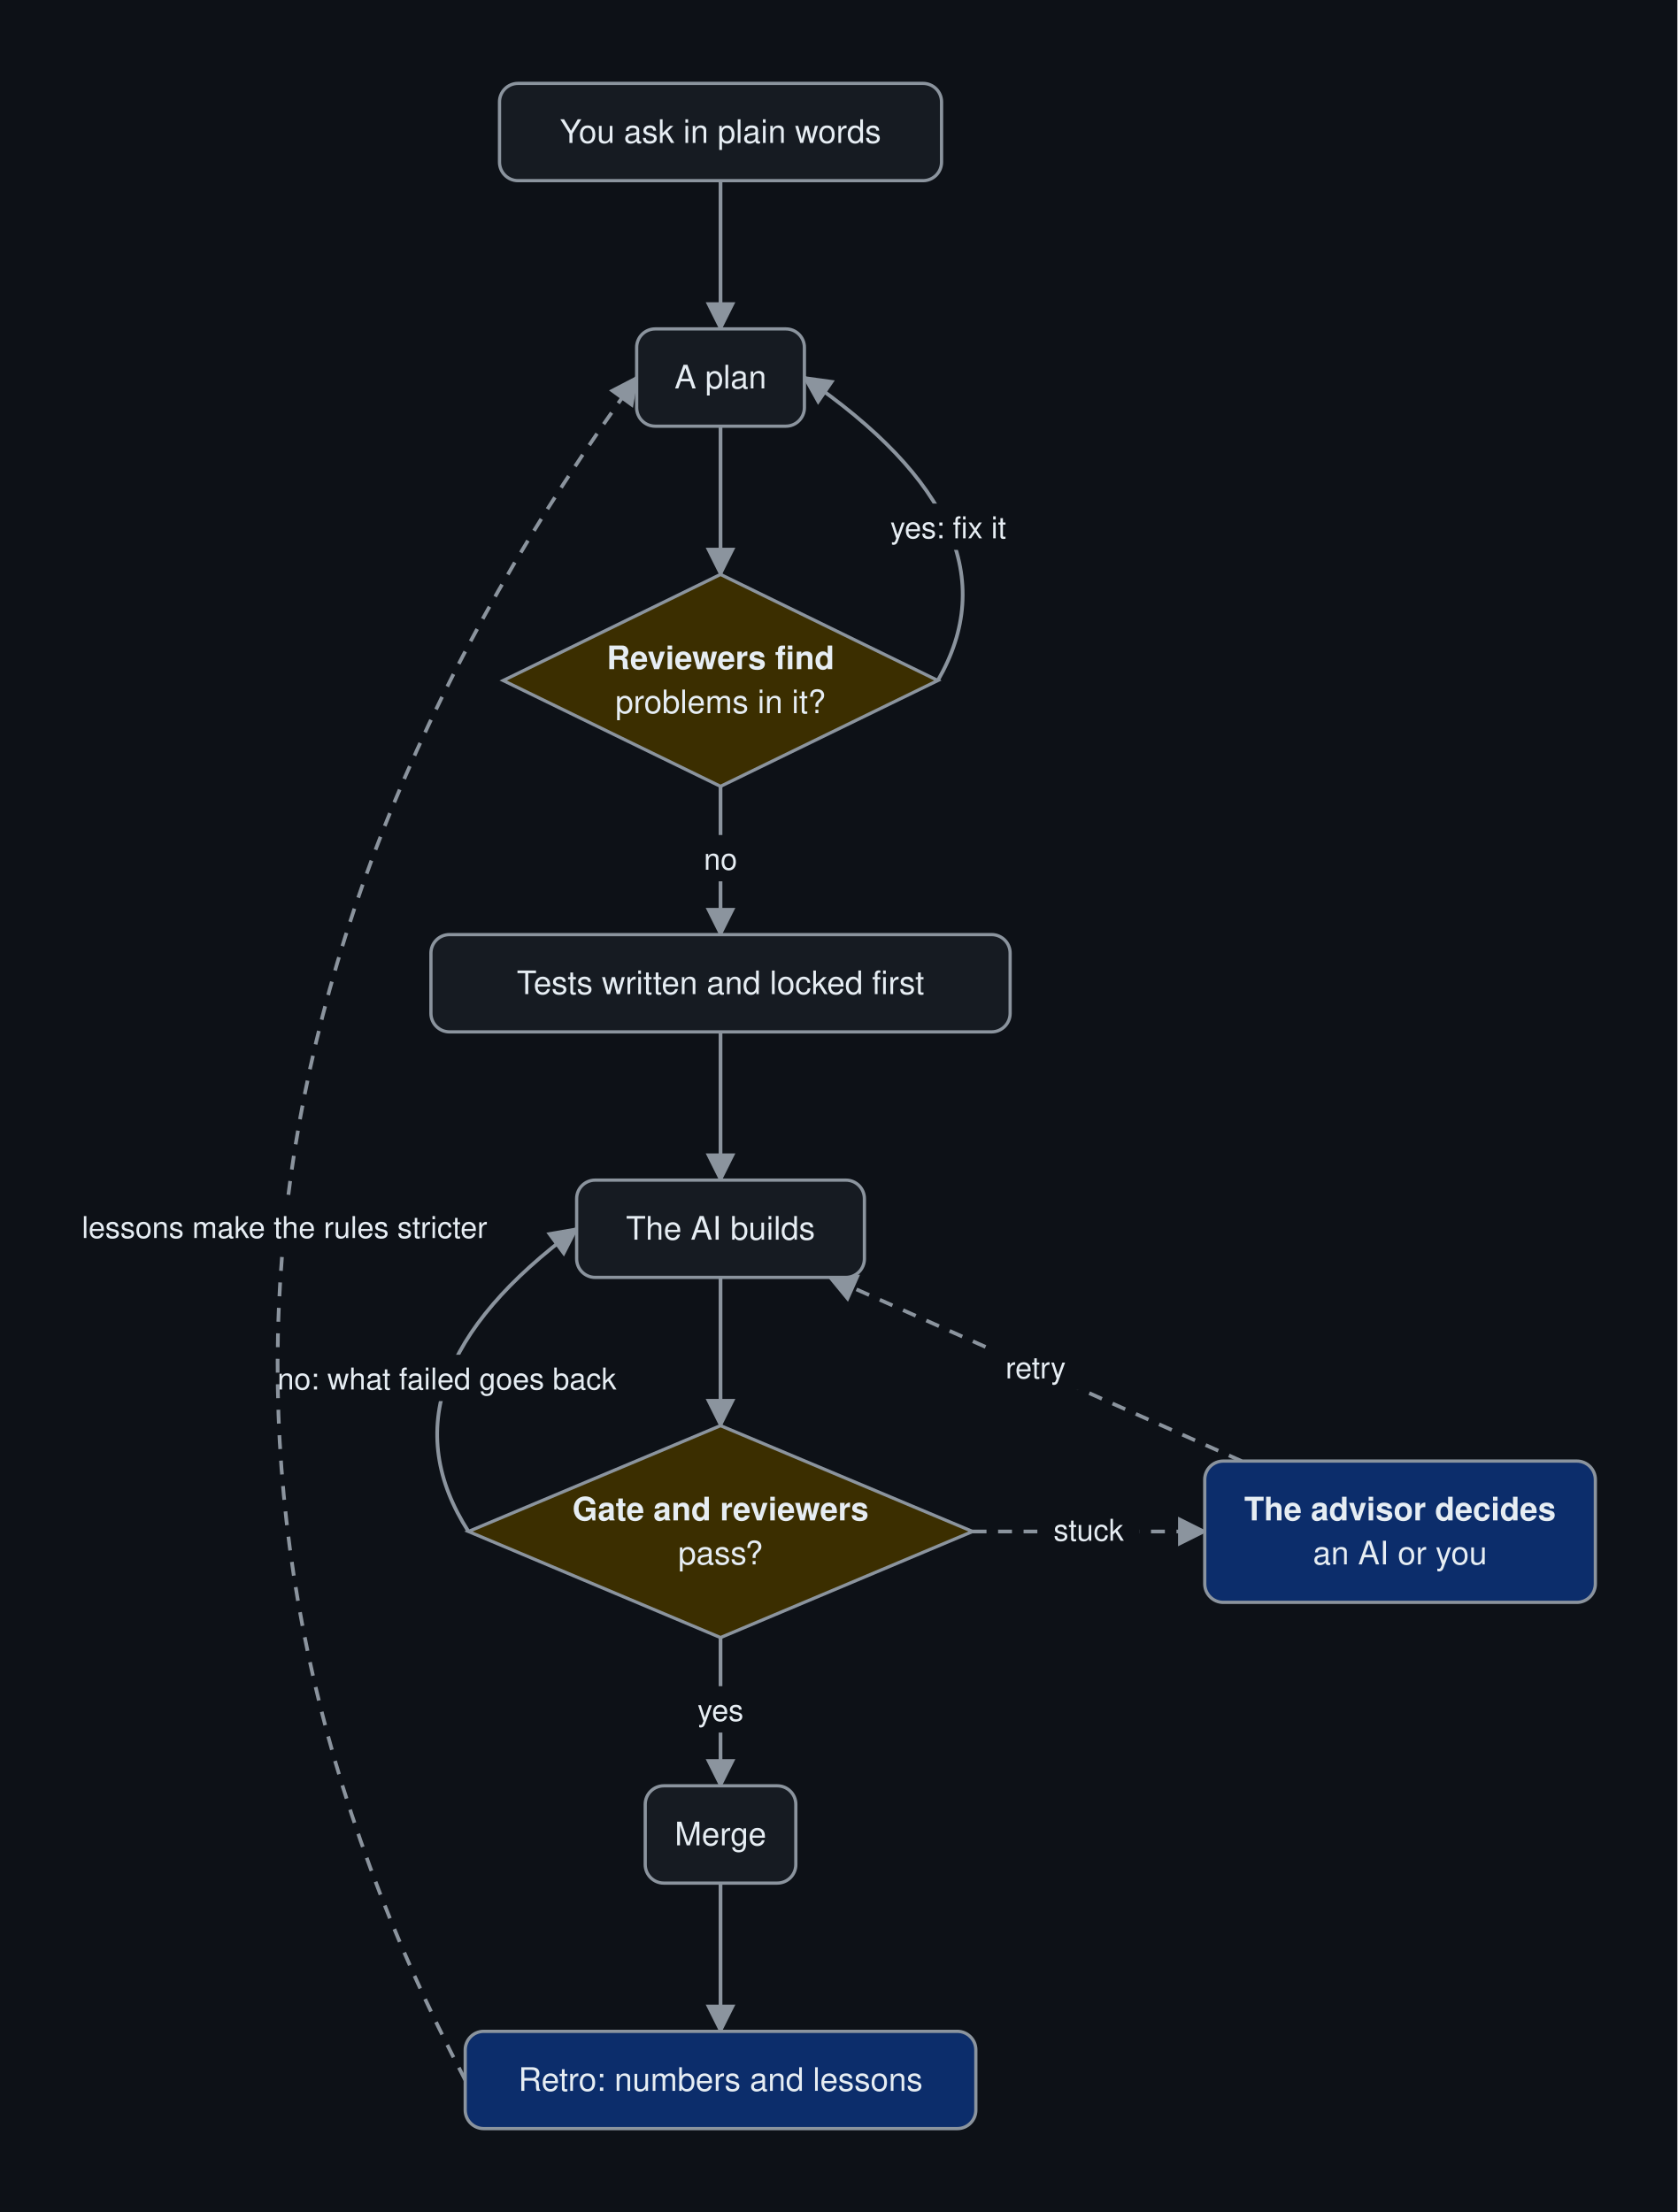
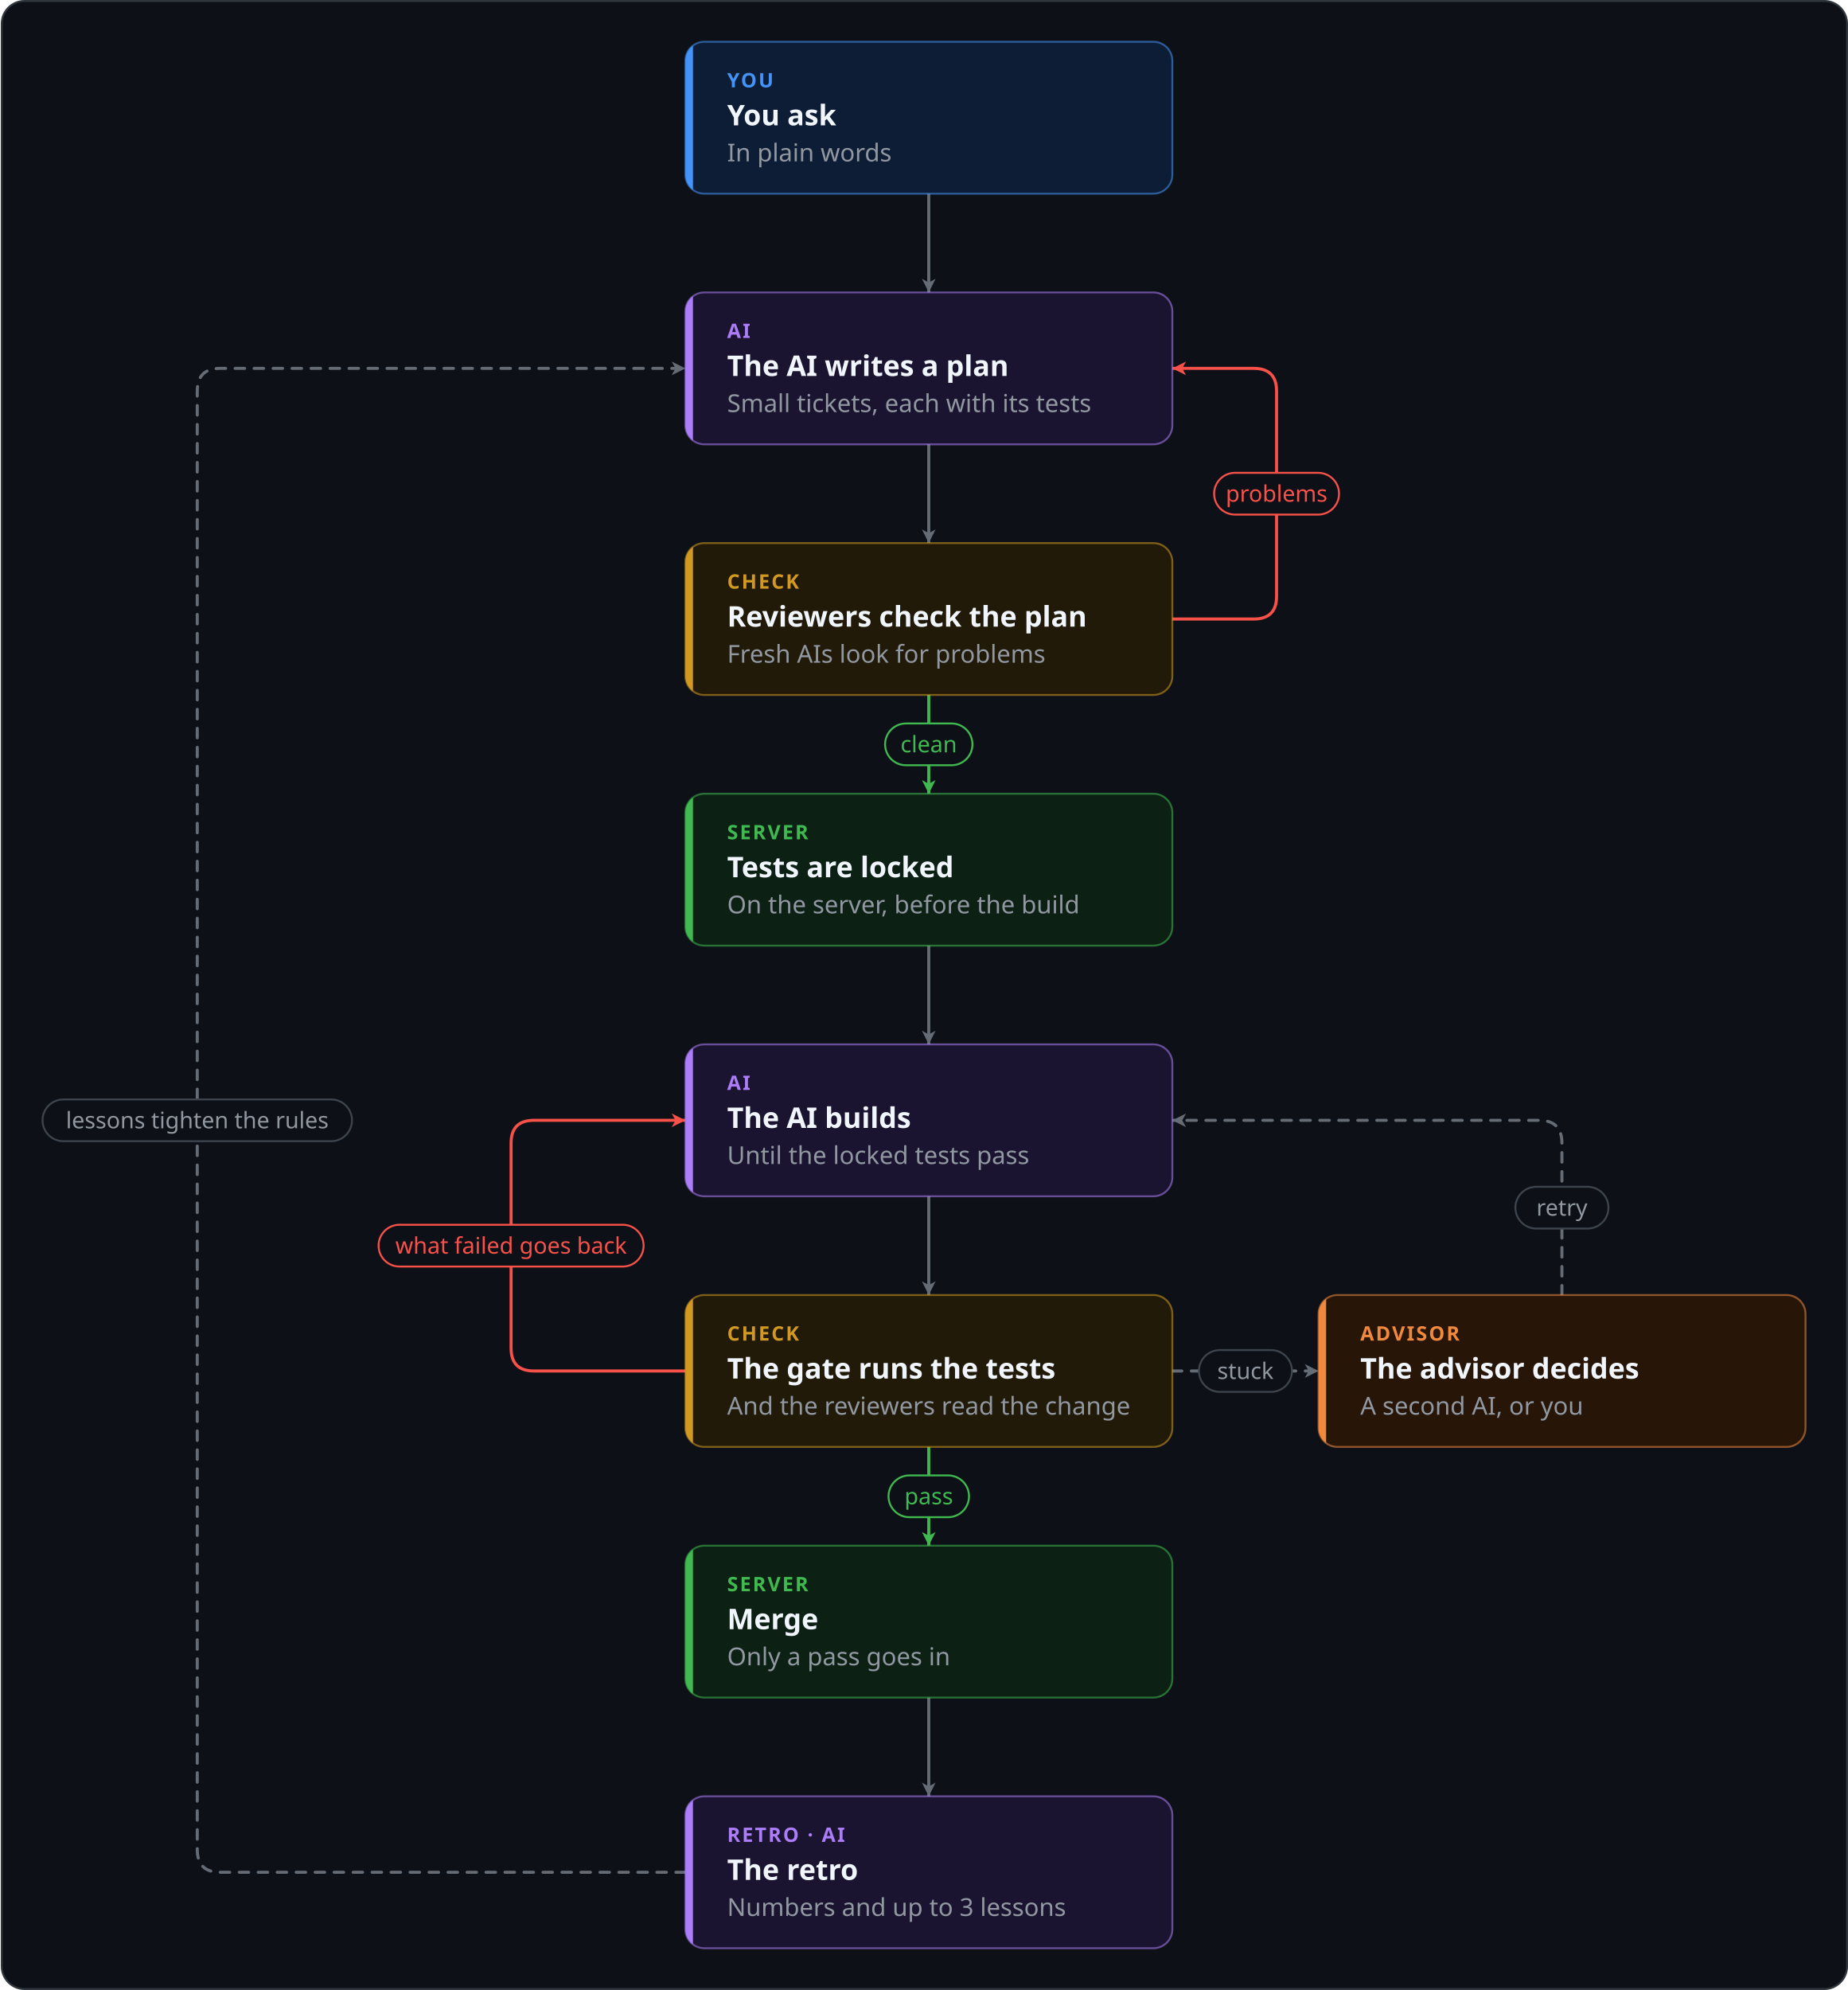
- <svg xmlns="http://www.w3.org/2000/svg" viewBox="-162 -12 724 955" width="724" height="955" role="img" aria-labelledby="title desc" font-family="-apple-system, BlinkMacSystemFont, 'Segoe UI', Helvetica, Arial, sans-serif" font-size="14">
+ <svg xmlns="http://www.w3.org/2000/svg" viewBox="-361 -22 973 1048" width="973" height="1048" role="img" aria-labelledby="title desc" font-family="-apple-system, BlinkMacSystemFont, 'Segoe UI', 'Noto Sans', Helvetica, Arial, sans-serif">
  <defs>
-     <marker id="arrow" viewBox="0 0 10 10" refX="9" refY="5" markerWidth="8" markerHeight="8" orient="auto-start-reverse">
-       <path d="M0,0 L10,5 L0,10 z" fill="#8b949e" />
+     <marker id="arrow-plain" viewBox="0 0 10 10" refX="9" refY="5" markerWidth="9" markerHeight="9" markerUnits="userSpaceOnUse" orient="auto-start-reverse">
+       <path d="M1,1 L9,5 L1,9 L3.2,5 z" fill="#656c76" />
+     </marker>
+     <marker id="arrow-fail" viewBox="0 0 10 10" refX="9" refY="5" markerWidth="9" markerHeight="9" markerUnits="userSpaceOnUse" orient="auto-start-reverse">
+       <path d="M1,1 L9,5 L1,9 L3.2,5 z" fill="#f85149" />
+     </marker>
+     <marker id="arrow-pass" viewBox="0 0 10 10" refX="9" refY="5" markerWidth="9" markerHeight="9" markerUnits="userSpaceOnUse" orient="auto-start-reverse">
+       <path d="M1,1 L9,5 L1,9 L3.2,5 z" fill="#3fb950" />
    </marker>
  </defs>
-   <rect x="-162" y="-12" width="724" height="955" fill="#0d1117" />
-   <line x1="149.0" y1="66.0" x2="149.0" y2="130.0" stroke="#8b949e" stroke-width="1.6" marker-end="url(#arrow)" />
-   <line x1="149.0" y1="172.0" x2="149.0" y2="236.0" stroke="#8b949e" stroke-width="1.6" marker-end="url(#arrow)" />
-   <path d="M242.8,281.8 Q280.6,216.4 185.2,151.0" fill="none" stroke="#8b949e" stroke-width="1.6" marker-end="url(#arrow)" />
-   <rect x="204.9" y="205.4" width="84.9" height="20" rx="4" fill="#0d1117" />
-   <text x="247.3" y="220.4" text-anchor="middle" font-size="13" fill="#e6edf3">yes: fix it</text>
-   <line x1="149.0" y1="327.5" x2="149.0" y2="391.5" stroke="#8b949e" stroke-width="1.6" marker-end="url(#arrow)" />
-   <rect x="137.2" y="348.5" width="23.6" height="20" rx="4" fill="#0d1117" />
-   <text x="149.0" y="363.5" text-anchor="middle" font-size="13" fill="#e6edf3">no</text>
-   <line x1="149.0" y1="433.5" x2="149.0" y2="497.5" stroke="#8b949e" stroke-width="1.6" marker-end="url(#arrow)" />
-   <line x1="149.0" y1="539.5" x2="149.0" y2="603.5" stroke="#8b949e" stroke-width="1.6" marker-end="url(#arrow)" />
-   <path d="M40.2,649.2 Q-1.8,583.9 86.9,518.5" fill="none" stroke="#8b949e" stroke-width="1.6" marker-end="url(#arrow)" />
-   <rect x="-59.2" y="572.9" width="180.2" height="20" rx="4" fill="#0d1117" />
-   <text x="30.9" y="587.9" text-anchor="middle" font-size="13" fill="#e6edf3">no: what failed goes back</text>
-   <line x1="149.0" y1="695.0" x2="149.0" y2="759.0" stroke="#8b949e" stroke-width="1.6" marker-end="url(#arrow)" />
-   <rect x="133.8" y="716.0" width="30.4" height="20" rx="4" fill="#0d1117" />
-   <text x="149.0" y="731.0" text-anchor="middle" font-size="13" fill="#e6edf3">yes</text>
-   <line x1="149.0" y1="801.0" x2="149.0" y2="865.0" stroke="#8b949e" stroke-width="1.6" marker-end="url(#arrow)" />
-   <path d="M38.8,886.0 Q-154.2,518.5 112.8,151.0" fill="none" stroke="#8b949e" stroke-width="1.6" stroke-dasharray="6 5" marker-end="url(#arrow)" />
-   <rect x="-149.7" y="507.5" width="221.0" height="20" rx="4" fill="#0d1117" />
-   <text x="-39.2" y="522.5" text-anchor="middle" font-size="13" fill="#e6edf3">lessons make the rules stricter</text>
-   <line x1="257.8" y1="649.2" x2="358.0" y2="649.2" stroke="#8b949e" stroke-width="1.6" stroke-dasharray="6 5" marker-end="url(#arrow)" />
-   <rect x="285.9" y="638.2" width="44.0" height="20" rx="4" fill="#0d1117" />
-   <text x="307.9" y="653.2" text-anchor="middle" font-size="13" fill="#e6edf3">stuck</text>
-   <line x1="373.9" y1="618.8" x2="196.1" y2="539.5" stroke="#8b949e" stroke-width="1.6" stroke-dasharray="6 5" marker-end="url(#arrow)" />
-   <rect x="263.0" y="568.1" width="44.0" height="20" rx="4" fill="#0d1117" />
-   <text x="285.0" y="583.1" text-anchor="middle" font-size="13" fill="#e6edf3">retry</text>
-   <rect x="53.6" y="24.0" width="190.8" height="42.0" rx="8" fill="#161b22" stroke="#8b949e" stroke-width="1.4" />
-   <text x="149.0" y="49.7" text-anchor="middle" fill="#e6edf3">You ask in plain words</text>
-   <rect x="112.8" y="130.0" width="72.4" height="42.0" rx="8" fill="#161b22" stroke="#8b949e" stroke-width="1.4" />
-   <text x="149.0" y="155.7" text-anchor="middle" fill="#e6edf3">A plan</text>
-   <polygon points="149.0,236.0 242.8,281.8 149.0,327.5 55.2,281.8" fill="#3b2e00" stroke="#8b949e" stroke-width="1.4" />
-   <text x="149.0" y="276.9" text-anchor="middle" fill="#e6edf3" font-weight="600">Reviewers find</text>
-   <text x="149.0" y="295.9" text-anchor="middle" fill="#e6edf3">problems in it?</text>
-   <rect x="24.0" y="391.5" width="250.0" height="42.0" rx="8" fill="#161b22" stroke="#8b949e" stroke-width="1.4" />
-   <text x="149.0" y="417.2" text-anchor="middle" fill="#e6edf3">Tests written and locked first</text>
-   <rect x="86.9" y="497.5" width="124.2" height="42.0" rx="8" fill="#161b22" stroke="#8b949e" stroke-width="1.4" />
-   <text x="149.0" y="523.2" text-anchor="middle" fill="#e6edf3">The AI builds</text>
-   <polygon points="149.0,603.5 257.8,649.2 149.0,695.0 40.2,649.2" fill="#3b2e00" stroke="#8b949e" stroke-width="1.4" />
-   <text x="149.0" y="644.4" text-anchor="middle" fill="#e6edf3" font-weight="600">Gate and reviewers</text>
-   <text x="149.0" y="663.4" text-anchor="middle" fill="#e6edf3">pass?</text>
-   <rect x="116.5" y="759.0" width="65.0" height="42.0" rx="8" fill="#161b22" stroke="#8b949e" stroke-width="1.4" />
-   <text x="149.0" y="784.7" text-anchor="middle" fill="#e6edf3">Merge</text>
-   <rect x="38.8" y="865.0" width="220.4" height="42.0" rx="8" fill="#0c2d6b" stroke="#8b949e" stroke-width="1.4" />
-   <text x="149.0" y="890.7" text-anchor="middle" fill="#e6edf3">Retro: numbers and lessons</text>
-   <rect x="358.0" y="618.8" width="168.6" height="61.0" rx="8" fill="#0c2d6b" stroke="#8b949e" stroke-width="1.4" />
-   <text x="442.3" y="644.4" text-anchor="middle" fill="#e6edf3" font-weight="600">The advisor decides</text>
-   <text x="442.3" y="663.4" text-anchor="middle" fill="#e6edf3">an AI or you</text>
+   <rect x="-360.1" y="-21.5" width="972" height="1047" rx="12" fill="#0d1117" stroke="#30363d" />
+   <path d="M128.2,80.0 L128.2,132.0" fill="none" stroke="#656c76" stroke-width="1.6" stroke-linecap="round" stroke-linejoin="round" marker-end="url(#arrow-plain)" />
+   <path d="M128.2,212.0 L128.2,264.0" fill="none" stroke="#656c76" stroke-width="1.6" stroke-linecap="round" stroke-linejoin="round" marker-end="url(#arrow-plain)" />
+   <path d="M256.5,304.0 L299.4,304.0 Q311.4,304.0 311.4,292.0 L311.4,184.0 Q311.4,172.0 299.4,172.0 L256.5,172.0" fill="none" stroke="#f85149" stroke-width="1.6" stroke-linecap="round" stroke-linejoin="round" marker-end="url(#arrow-fail)" />
+   <path d="M128.2,344.0 L128.2,396.0" fill="none" stroke="#3fb950" stroke-width="1.6" stroke-linecap="round" stroke-linejoin="round" marker-end="url(#arrow-pass)" />
+   <path d="M128.2,476.0 L128.2,528.0" fill="none" stroke="#656c76" stroke-width="1.6" stroke-linecap="round" stroke-linejoin="round" marker-end="url(#arrow-plain)" />
+   <path d="M128.2,608.0 L128.2,660.0" fill="none" stroke="#656c76" stroke-width="1.6" stroke-linecap="round" stroke-linejoin="round" marker-end="url(#arrow-plain)" />
+   <path d="M0.0,700.0 L-79.8,700.0 Q-91.8,700.0 -91.8,688.0 L-91.8,580.0 Q-91.8,568.0 -79.8,568.0 L0.0,568.0" fill="none" stroke="#f85149" stroke-width="1.6" stroke-linecap="round" stroke-linejoin="round" marker-end="url(#arrow-fail)" />
+   <path d="M128.2,740.0 L128.2,792.0" fill="none" stroke="#3fb950" stroke-width="1.6" stroke-linecap="round" stroke-linejoin="round" marker-end="url(#arrow-pass)" />
+   <path d="M128.2,872.0 L128.2,924.0" fill="none" stroke="#656c76" stroke-width="1.6" stroke-linecap="round" stroke-linejoin="round" marker-end="url(#arrow-plain)" />
+   <path d="M0.0,964.0 L-245.1,964.0 Q-257.1,964.0 -257.1,952.0 L-257.1,184.0 Q-257.1,172.0 -245.1,172.0 L0.0,172.0" fill="none" stroke="#656c76" stroke-width="1.6" stroke-linecap="round" stroke-linejoin="round" stroke-dasharray="5 5" marker-end="url(#arrow-plain)" />
+   <path d="M256.5,700.0 L333.5,700.0" fill="none" stroke="#656c76" stroke-width="1.6" stroke-linecap="round" stroke-linejoin="round" stroke-dasharray="5 5" marker-end="url(#arrow-plain)" />
+   <path d="M461.7,660.0 L461.7,580.0 Q461.7,568.0 449.7,568.0 L256.5,568.0" fill="none" stroke="#656c76" stroke-width="1.6" stroke-linecap="round" stroke-linejoin="round" stroke-dasharray="5 5" marker-end="url(#arrow-plain)" />
+   <rect x="0.0" y="0.0" width="256.5" height="80.0" rx="10" fill="#0d1d35" stroke="#4493f8" stroke-opacity="0.55" stroke-width="1" />
+   <clipPath id="clip0">
+     <rect x="0.0" y="0.0" width="256.5" height="80.0" rx="10" />
+   </clipPath>
+   <rect x="0.0" y="0.0" width="4" height="80.0" fill="#4493f8" clip-path="url(#clip0)" />
+   <text x="22.0" y="24.0" font-size="10.5" font-weight="700" letter-spacing="0.9" fill="#4493f8">YOU</text>
+   <text x="22.0" y="44.0" font-size="15" font-weight="600" fill="#f0f6fc">You ask</text>
+   <text x="22.0" y="63.0" font-size="13" fill="#9198a1">In plain words</text>
+   <rect x="0.0" y="132.0" width="256.5" height="80.0" rx="10" fill="#1b1430" stroke="#ab7df8" stroke-opacity="0.55" stroke-width="1" />
+   <clipPath id="clip1">
+     <rect x="0.0" y="132.0" width="256.5" height="80.0" rx="10" />
+   </clipPath>
+   <rect x="0.0" y="132.0" width="4" height="80.0" fill="#ab7df8" clip-path="url(#clip1)" />
+   <text x="22.0" y="156.0" font-size="10.5" font-weight="700" letter-spacing="0.9" fill="#ab7df8">AI</text>
+   <text x="22.0" y="176.0" font-size="15" font-weight="600" fill="#f0f6fc">The AI writes a plan</text>
+   <text x="22.0" y="195.0" font-size="13" fill="#9198a1">Small tickets, each with its tests</text>
+   <rect x="0.0" y="264.0" width="256.5" height="80.0" rx="10" fill="#221a08" stroke="#d29922" stroke-opacity="0.55" stroke-width="1" />
+   <clipPath id="clip2">
+     <rect x="0.0" y="264.0" width="256.5" height="80.0" rx="10" />
+   </clipPath>
+   <rect x="0.0" y="264.0" width="4" height="80.0" fill="#d29922" clip-path="url(#clip2)" />
+   <text x="22.0" y="288.0" font-size="10.5" font-weight="700" letter-spacing="0.9" fill="#d29922">CHECK</text>
+   <text x="22.0" y="308.0" font-size="15" font-weight="600" fill="#f0f6fc">Reviewers check the plan</text>
+   <text x="22.0" y="327.0" font-size="13" fill="#9198a1">Fresh AIs look for problems</text>
+   <rect x="0.0" y="396.0" width="256.5" height="80.0" rx="10" fill="#0c2114" stroke="#3fb950" stroke-opacity="0.55" stroke-width="1" />
+   <clipPath id="clip3">
+     <rect x="0.0" y="396.0" width="256.5" height="80.0" rx="10" />
+   </clipPath>
+   <rect x="0.0" y="396.0" width="4" height="80.0" fill="#3fb950" clip-path="url(#clip3)" />
+   <text x="22.0" y="420.0" font-size="10.5" font-weight="700" letter-spacing="0.9" fill="#3fb950">SERVER</text>
+   <text x="22.0" y="440.0" font-size="15" font-weight="600" fill="#f0f6fc">Tests are locked</text>
+   <text x="22.0" y="459.0" font-size="13" fill="#9198a1">On the server, before the build</text>
+   <rect x="0.0" y="528.0" width="256.5" height="80.0" rx="10" fill="#1b1430" stroke="#ab7df8" stroke-opacity="0.55" stroke-width="1" />
+   <clipPath id="clip4">
+     <rect x="0.0" y="528.0" width="256.5" height="80.0" rx="10" />
+   </clipPath>
+   <rect x="0.0" y="528.0" width="4" height="80.0" fill="#ab7df8" clip-path="url(#clip4)" />
+   <text x="22.0" y="552.0" font-size="10.5" font-weight="700" letter-spacing="0.9" fill="#ab7df8">AI</text>
+   <text x="22.0" y="572.0" font-size="15" font-weight="600" fill="#f0f6fc">The AI builds</text>
+   <text x="22.0" y="591.0" font-size="13" fill="#9198a1">Until the locked tests pass</text>
+   <rect x="0.0" y="660.0" width="256.5" height="80.0" rx="10" fill="#221a08" stroke="#d29922" stroke-opacity="0.55" stroke-width="1" />
+   <clipPath id="clip5">
+     <rect x="0.0" y="660.0" width="256.5" height="80.0" rx="10" />
+   </clipPath>
+   <rect x="0.0" y="660.0" width="4" height="80.0" fill="#d29922" clip-path="url(#clip5)" />
+   <text x="22.0" y="684.0" font-size="10.5" font-weight="700" letter-spacing="0.9" fill="#d29922">CHECK</text>
+   <text x="22.0" y="704.0" font-size="15" font-weight="600" fill="#f0f6fc">The gate runs the tests</text>
+   <text x="22.0" y="723.0" font-size="13" fill="#9198a1">And the reviewers read the change</text>
+   <rect x="0.0" y="792.0" width="256.5" height="80.0" rx="10" fill="#0c2114" stroke="#3fb950" stroke-opacity="0.55" stroke-width="1" />
+   <clipPath id="clip6">
+     <rect x="0.0" y="792.0" width="256.5" height="80.0" rx="10" />
+   </clipPath>
+   <rect x="0.0" y="792.0" width="4" height="80.0" fill="#3fb950" clip-path="url(#clip6)" />
+   <text x="22.0" y="816.0" font-size="10.5" font-weight="700" letter-spacing="0.9" fill="#3fb950">SERVER</text>
+   <text x="22.0" y="836.0" font-size="15" font-weight="600" fill="#f0f6fc">Merge</text>
+   <text x="22.0" y="855.0" font-size="13" fill="#9198a1">Only a pass goes in</text>
+   <rect x="0.0" y="924.0" width="256.5" height="80.0" rx="10" fill="#1b1430" stroke="#ab7df8" stroke-opacity="0.55" stroke-width="1" />
+   <clipPath id="clip7">
+     <rect x="0.0" y="924.0" width="256.5" height="80.0" rx="10" />
+   </clipPath>
+   <rect x="0.0" y="924.0" width="4" height="80.0" fill="#ab7df8" clip-path="url(#clip7)" />
+   <text x="22.0" y="948.0" font-size="10.5" font-weight="700" letter-spacing="0.9" fill="#ab7df8">RETRO · AI</text>
+   <text x="22.0" y="968.0" font-size="15" font-weight="600" fill="#f0f6fc">The retro</text>
+   <text x="22.0" y="987.0" font-size="13" fill="#9198a1">Numbers and up to 3 lessons</text>
+   <rect x="333.5" y="660.0" width="256.5" height="80.0" rx="10" fill="#271608" stroke="#f0883e" stroke-opacity="0.55" stroke-width="1" />
+   <clipPath id="clip8">
+     <rect x="333.5" y="660.0" width="256.5" height="80.0" rx="10" />
+   </clipPath>
+   <rect x="333.5" y="660.0" width="4" height="80.0" fill="#f0883e" clip-path="url(#clip8)" />
+   <text x="355.5" y="684.0" font-size="10.5" font-weight="700" letter-spacing="0.9" fill="#f0883e">ADVISOR</text>
+   <text x="355.5" y="704.0" font-size="15" font-weight="600" fill="#f0f6fc">The advisor decides</text>
+   <text x="355.5" y="723.0" font-size="13" fill="#9198a1">A second AI, or you</text>
+   <rect x="278.5" y="227.0" width="65.8" height="22" rx="11.0" fill="#0d1117" stroke="#f85149" stroke-width="1" />
+   <text x="311.4" y="242.2" text-anchor="middle" font-size="12" font-weight="500" fill="#f85149">problems</text>
+   <rect x="105.2" y="359.0" width="46.0" height="22" rx="11.0" fill="#0d1117" stroke="#3fb950" stroke-width="1" />
+   <text x="128.2" y="374.2" text-anchor="middle" font-size="12" font-weight="500" fill="#3fb950">clean</text>
+   <rect x="-161.6" y="623.0" width="139.6" height="22" rx="11.0" fill="#0d1117" stroke="#f85149" stroke-width="1" />
+   <text x="-91.8" y="638.2" text-anchor="middle" font-size="12" font-weight="500" fill="#f85149">what failed goes back</text>
+   <rect x="107.0" y="755.0" width="42.4" height="22" rx="11.0" fill="#0d1117" stroke="#3fb950" stroke-width="1" />
+   <text x="128.2" y="770.2" text-anchor="middle" font-size="12" font-weight="500" fill="#3fb950">pass</text>
+   <rect x="-338.6" y="557.0" width="163.0" height="22" rx="11.0" fill="#0d1117" stroke="#3d444d" stroke-width="1" />
+   <text x="-257.1" y="572.2" text-anchor="middle" font-size="12" font-weight="500" fill="#9198a1">lessons tighten the rules</text>
+   <rect x="270.5" y="689.0" width="49.0" height="22" rx="11.0" fill="#0d1117" stroke="#3d444d" stroke-width="1" />
+   <text x="295.0" y="704.2" text-anchor="middle" font-size="12" font-weight="500" fill="#9198a1">stuck</text>
+   <rect x="437.2" y="603.0" width="49.0" height="22" rx="11.0" fill="#0d1117" stroke="#3d444d" stroke-width="1" />
+   <text x="461.7" y="618.2" text-anchor="middle" font-size="12" font-weight="500" fill="#9198a1">retry</text>
</svg>
